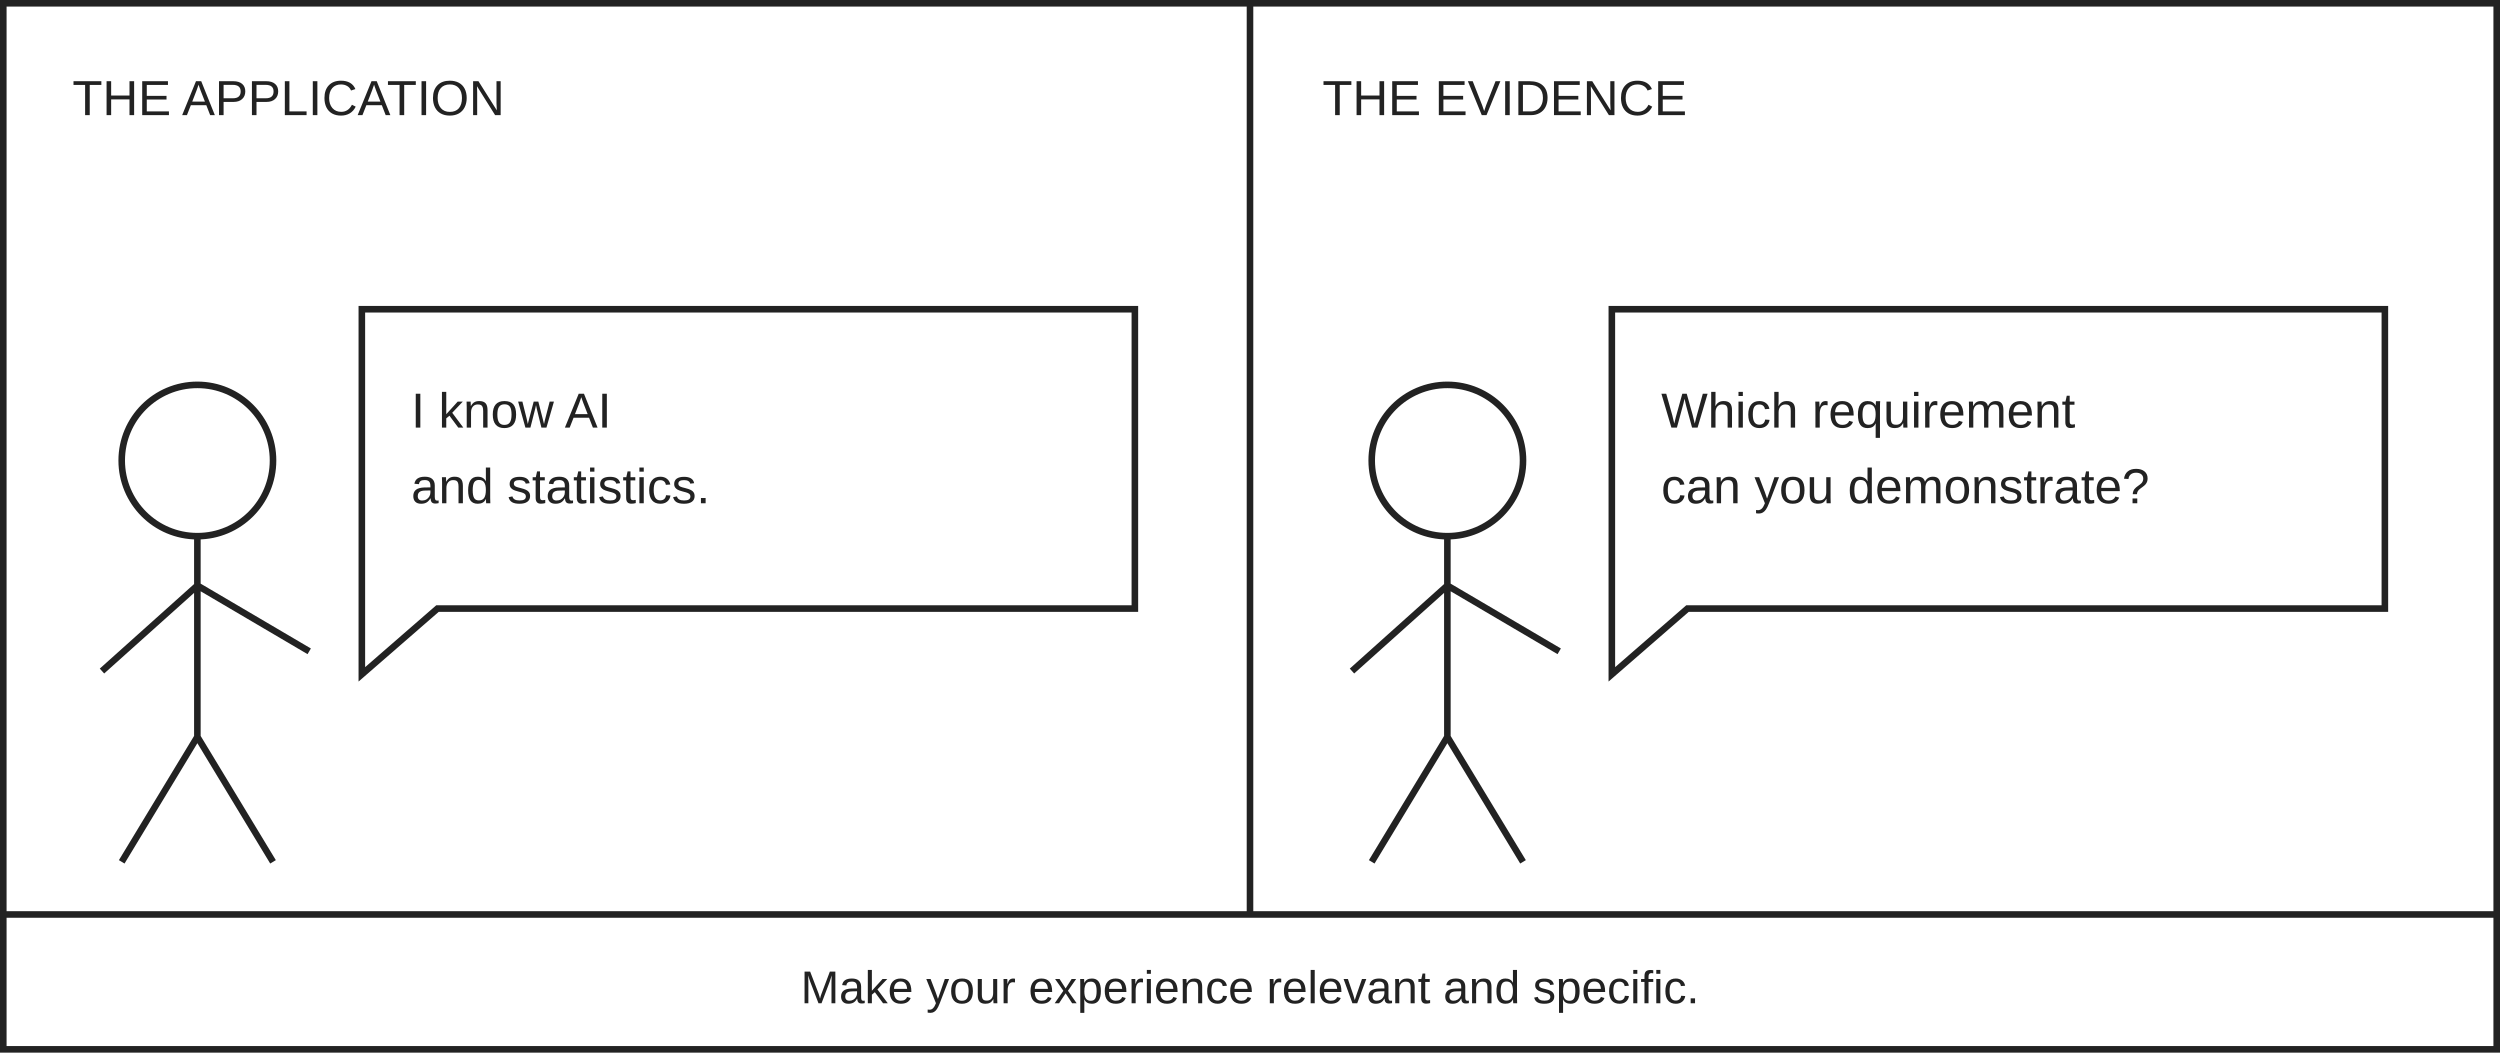
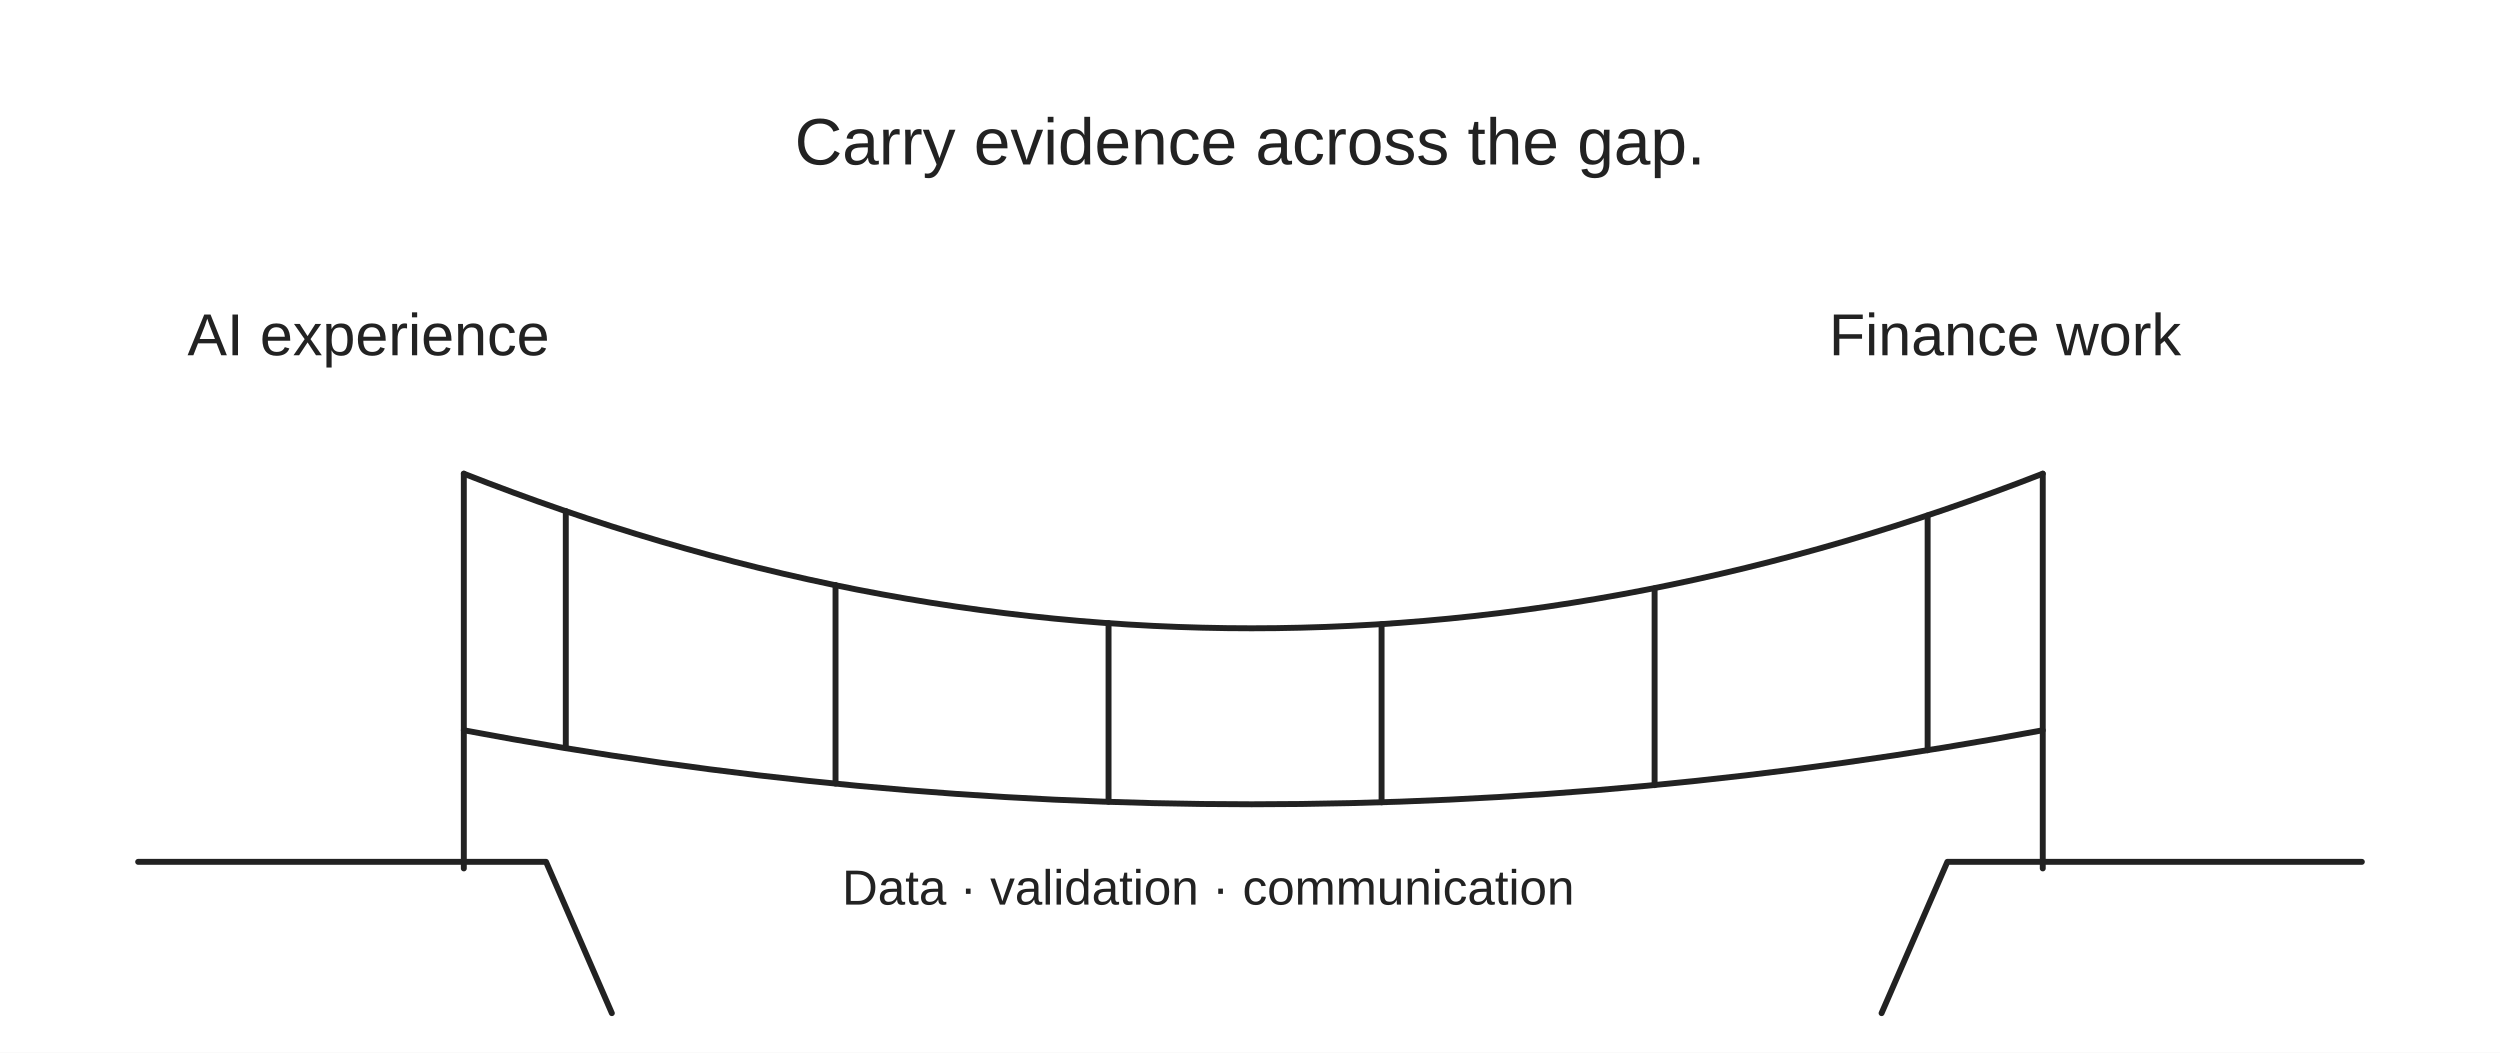
<svg xmlns="http://www.w3.org/2000/svg" viewBox="0 0 760 320" role="img" aria-labelledby="title desc">
+   <defs>
+     <marker id="arrow" viewBox="0 0 10 10" refX="9" refY="5" markerWidth="7" markerHeight="7" orient="auto-start-reverse">
+       <path d="M1 1L9 5L1 9" fill="none" stroke="#222" stroke-width="1.3" />
+     </marker>
+   </defs>
  <rect width="760" height="320" fill="white" />
-   <g fill="none" stroke="#222" stroke-width="2">
-     <rect x="1" y="1" width="758" height="318" />
-     <path d="M380 1V278 M1 278H759" />
-     <circle cx="60" cy="140" r="23" />
-     <path d="M60 163V224 M60 178L31 204 M60 178L94 198 M60 224L37 262 M60 224L83 262" />
-     <circle cx="440" cy="140" r="23" />
-     <path d="M440 163V224 M440 178L411 204 M440 178L474 198 M440 224L417 262 M440 224L463 262" />
-     <path d="M110 94H345V185H133L110 205Z" />
-     <path d="M490 94H725V185H513L490 205Z" />
+   <g fill="none" stroke="#222" stroke-width="1.8" stroke-linecap="round" stroke-linejoin="round">
+     <path d="M42 262H166L186 308 M718 262H592L572 308" />
+     <path d="M141 222Q380 267 621 222 M141 144Q380 238 621 144" />
+     <path d="M172 155.36L172 227.44" />
+     <path d="M254 177.84L254 238.20" />
+     <path d="M337 189.42L337 243.74" />
+     <path d="M420 189.76L420 243.91" />
+     <path d="M503 178.86L503 238.69" />
+     <path d="M586 156.71L586 228.08" />
+     <path d="M141 144V264 M621 144V264" />
  </g>
-   <g font-family="-apple-system,Arial,sans-serif" fill="#222">
-     <text x="22" y="35" font-size="15">THE APPLICATION</text>
-     <text x="402" y="35" font-size="15">THE EVIDENCE</text>
-     <text x="125" y="130" font-size="15">I know AI</text>
-     <text x="125" y="153" font-size="15">and statistics.</text>
-     <text x="505" y="130" font-size="15">Which requirement</text>
-     <text x="505" y="153" font-size="15">can you demonstrate?</text>
-     <text x="380" y="305" text-anchor="middle" font-size="14">Make your experience relevant and specific.</text>
+   <g fill="#222" font-family="-apple-system,BlinkMacSystemFont,Arial,sans-serif">
+     <text x="57" y="108" font-size="18" text-anchor="start" font-weight="400">AI experience</text>
+     <text x="556" y="108" font-size="18" text-anchor="start" font-weight="400">Finance work</text>
+     <text x="256" y="275" font-size="15" text-anchor="start" font-weight="400">Data · validation · communication</text>
+     <text x="380" y="50" font-size="20" text-anchor="middle" font-weight="400">Carry evidence across the gap.</text>
  </g>
</svg>
